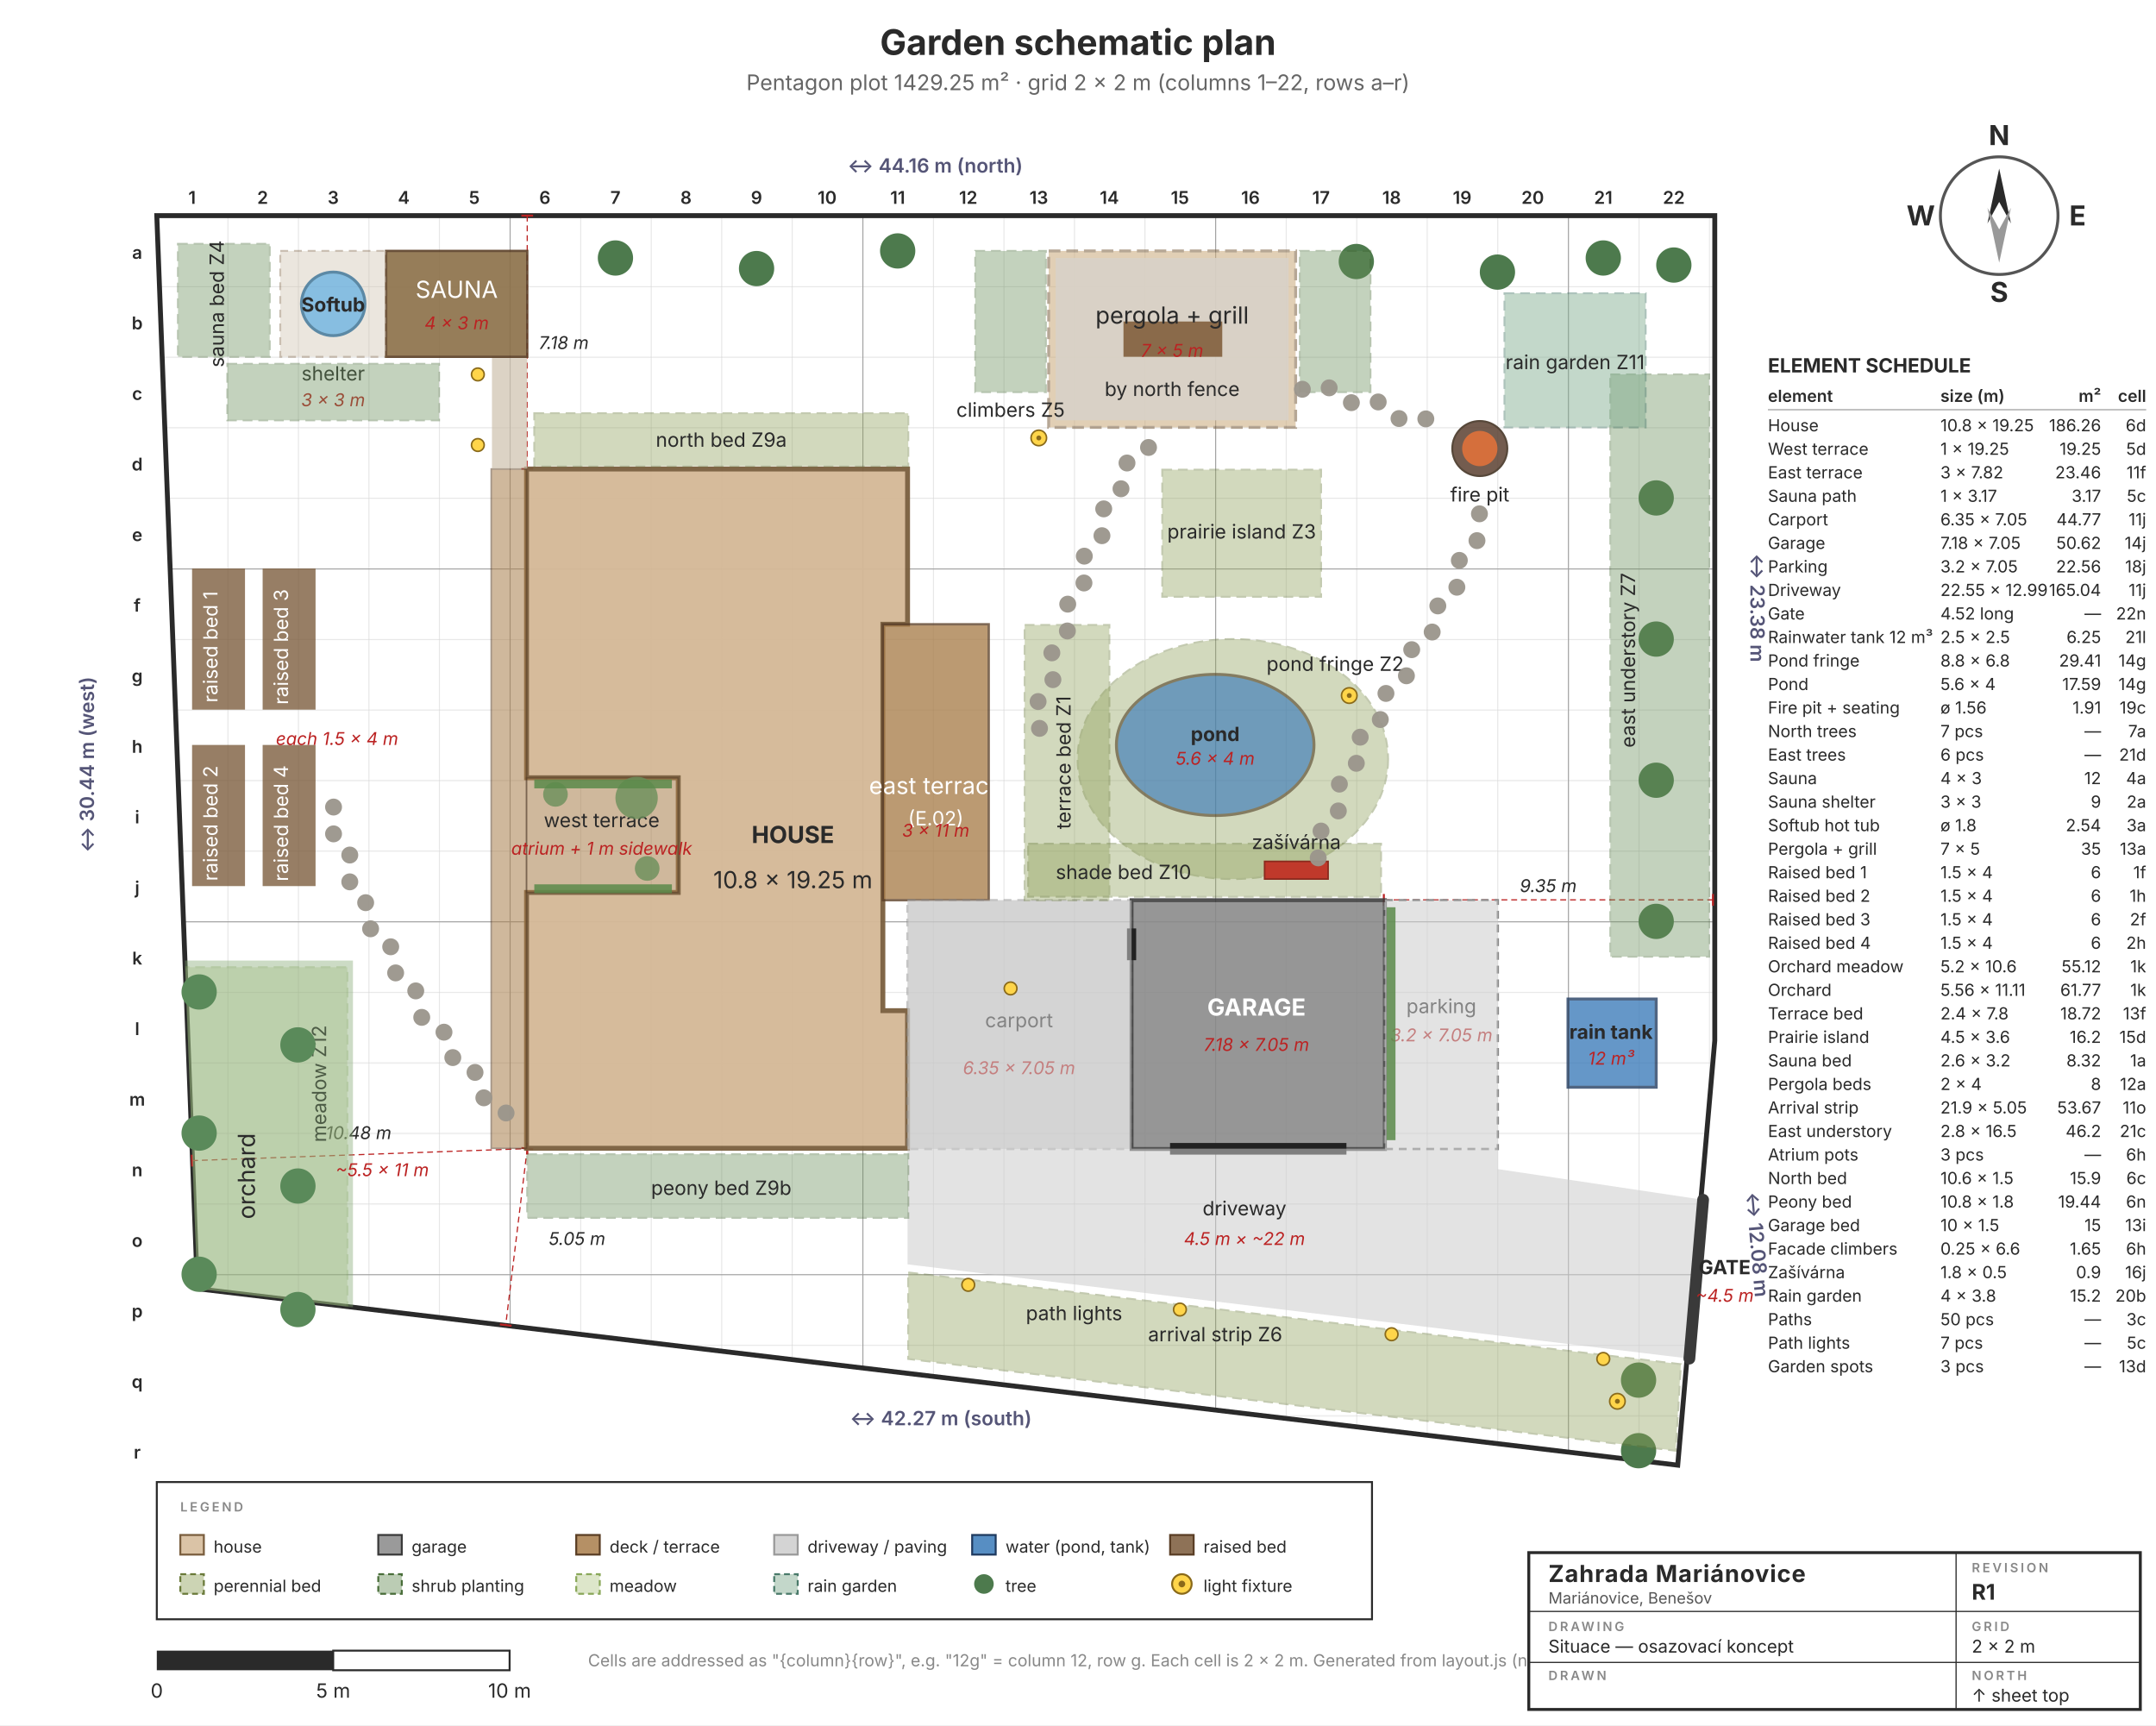
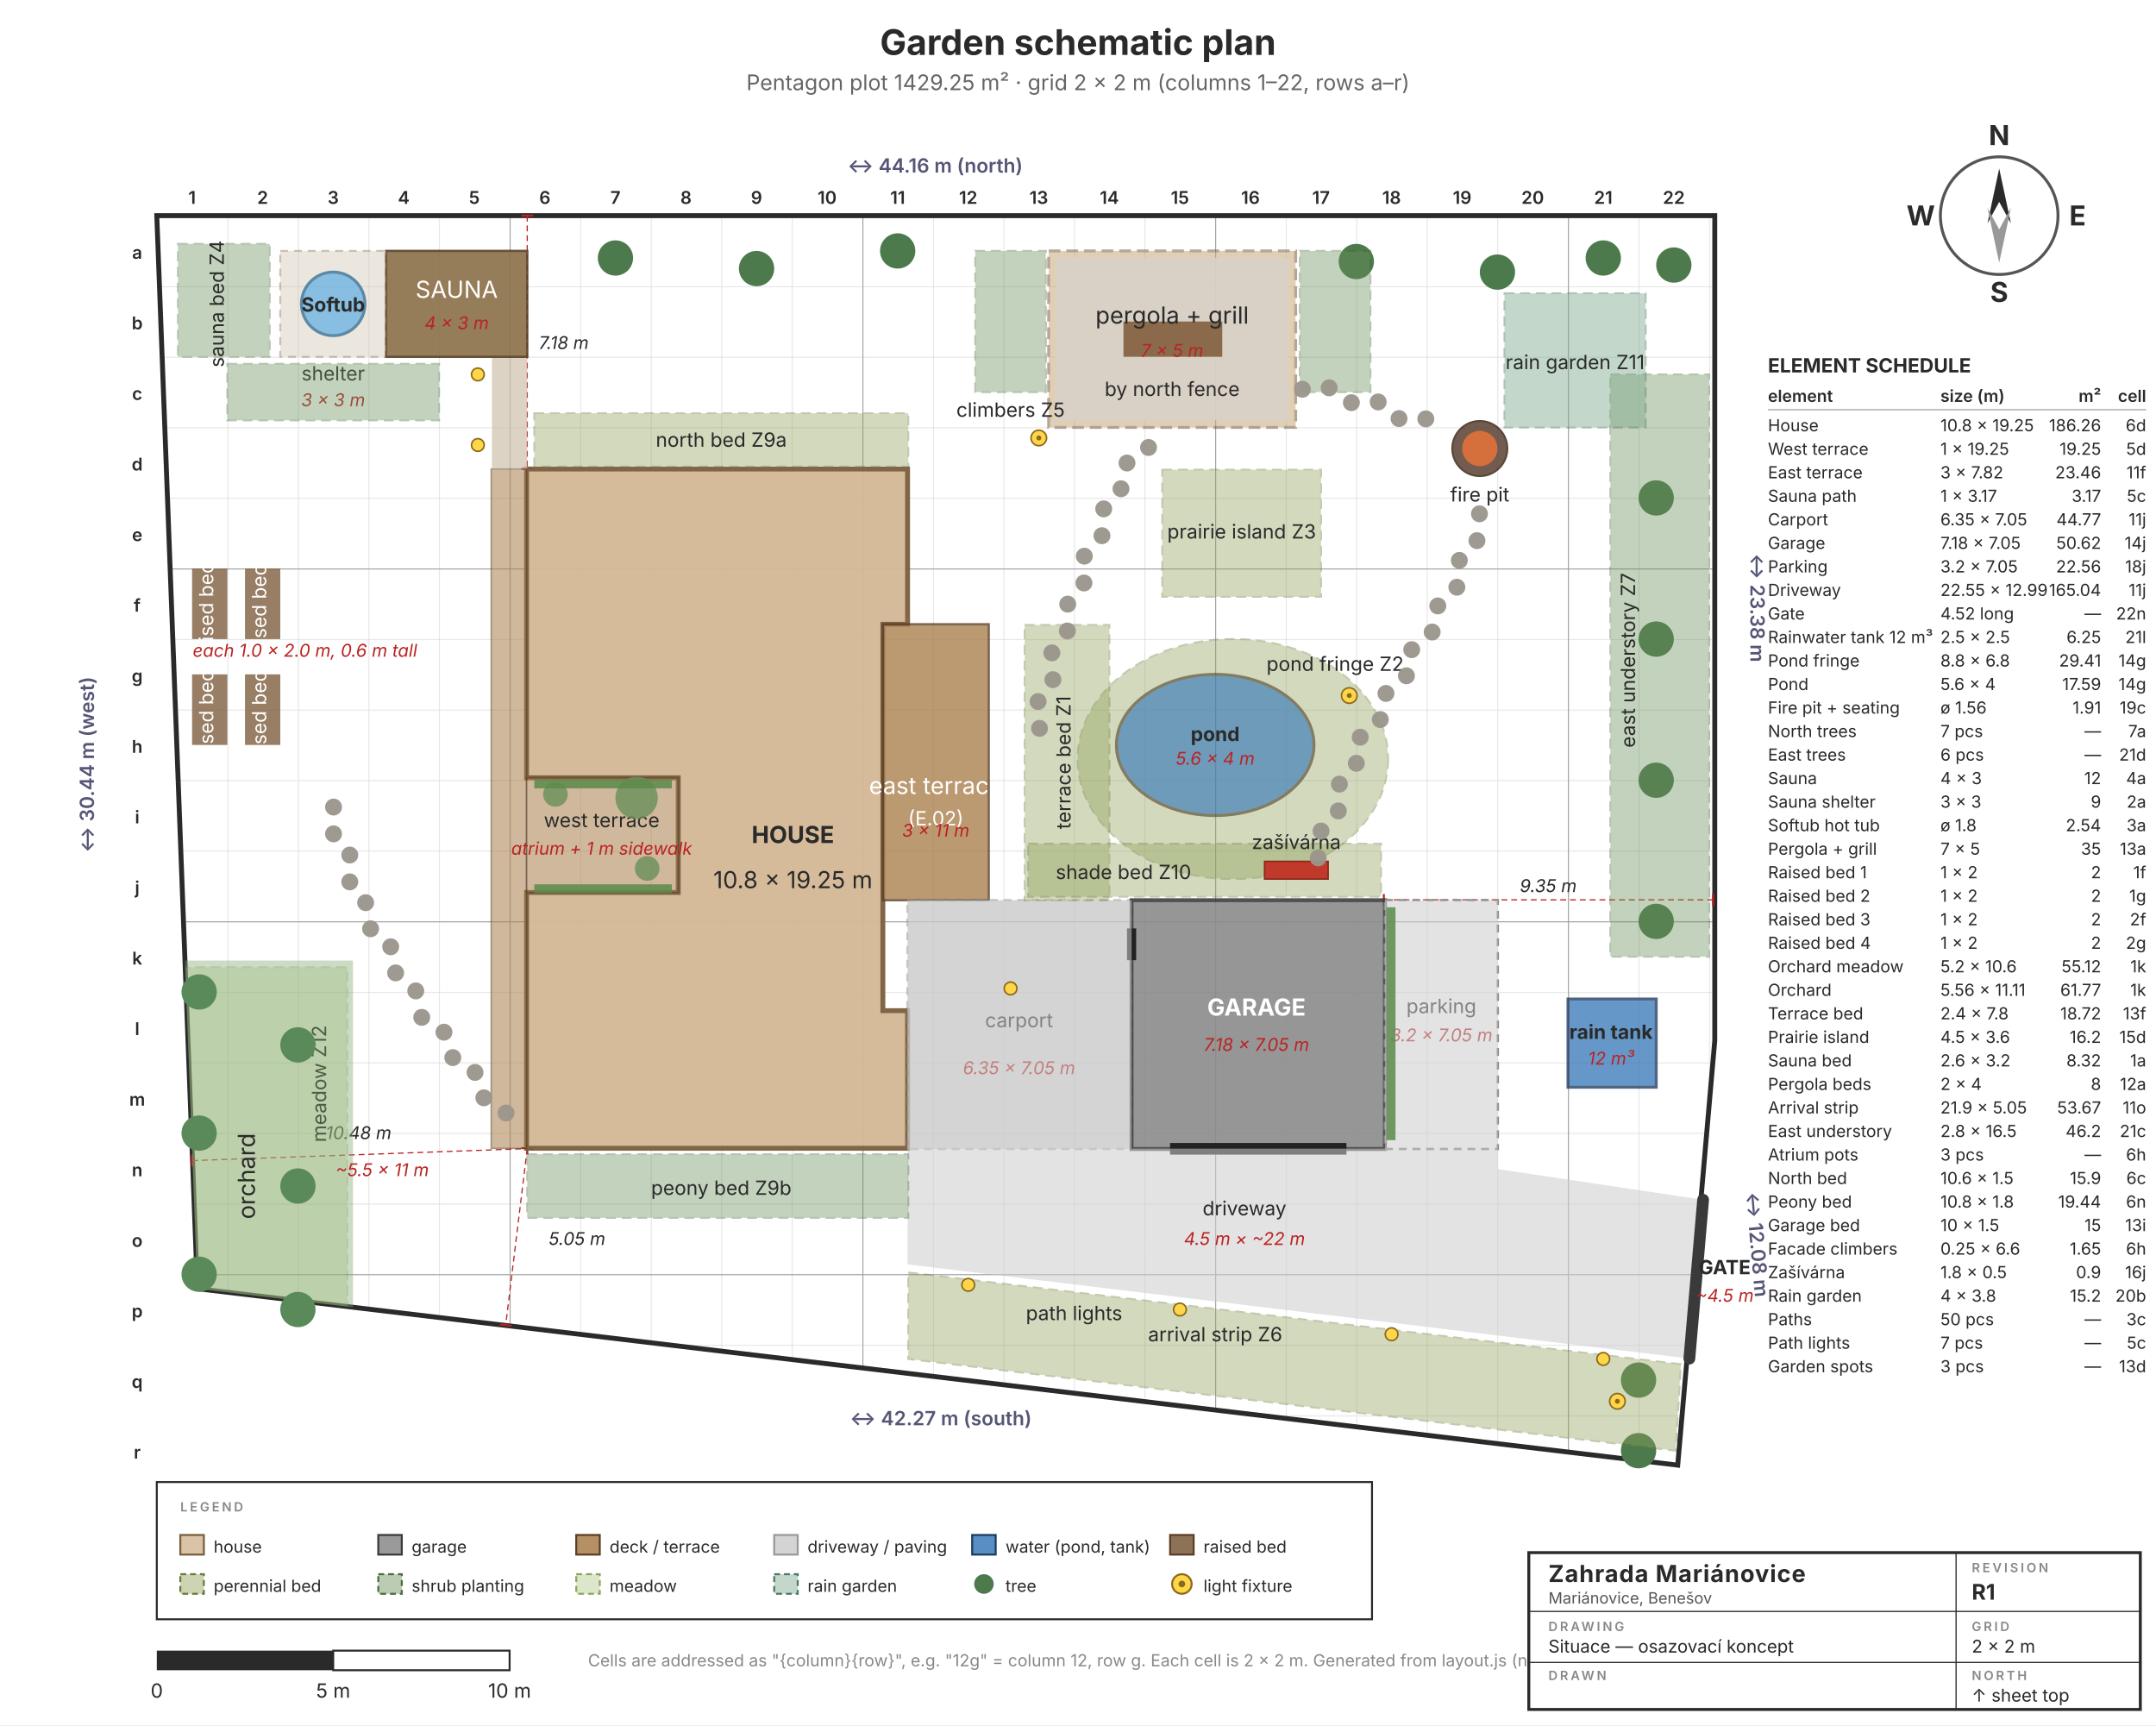
<svg xmlns="http://www.w3.org/2000/svg" viewBox="0 0 1100 880" font-family="-apple-system, BlinkMacSystemFont, sans-serif">
  <defs>
    <pattern id="cellgrid" width="36" height="36" patternUnits="userSpaceOnUse">
      <path d="M 36 0 L 0 0 0 36" fill="none" stroke="#d8d8d8" stroke-width="0.6" />
    </pattern>
    <pattern id="majorgrid" x="0" y="0" width="180" height="180" patternUnits="userSpaceOnUse">
      <rect width="180" height="180" fill="url(#cellgrid)" />
      <path d="M 180 0 L 0 0 0 180" fill="none" stroke="#a0a0a0" stroke-width="1" />
    </pattern>
    <clipPath id="plotShape">
      <polygon points="0,0 794.88,0 794.88,420.84 775.98,637.38 20.7,547.38" />
    </clipPath>
  </defs>
  <style>
    text { font-family: -apple-system, sans-serif; fill: #2a2a2a; }
    .title { font-size: 18px; font-weight: 700; text-anchor: middle; }
    .subtitle { font-size: 11px; fill: #666; text-anchor: middle; }
    .lbl { font-size: 12px; text-anchor: middle; }
    .lbl-w { font-size: 12px; text-anchor: middle; fill: white; }
    .lbl-sm { font-size: 10px; text-anchor: middle; }
    .lbl-sm-w { font-size: 10px; text-anchor: middle; fill: white; }
    .compass { font-size: 14px; font-weight: 700; text-anchor: middle; }
    .strana { font-size: 10px; fill: #557; font-weight: 600; text-anchor: middle; }
    .dim { font-size: 9px; fill: #b22; text-anchor: middle; font-style: italic; }
    .axis { font-size: 9px; fill: #555; text-anchor: middle; font-weight: 600; }
    .tb-proj { font-size: 12px; font-weight: 700; letter-spacing: 0.4px; }
    .tb-sub { font-size: 8px; fill: #555; }
    .tb-lbl { font-size: 6.5px; fill: #888; font-weight: 600; letter-spacing: 1.2px; }
    .tb-val { font-size: 9px; }
    .tb-rev { font-size: 11px; font-weight: 700; }
    .leg { font-size: 8.5px; }
    .note { font-size: 8.5px; fill: #888; }
  </style>
  <rect x="0" y="0" width="1100" height="880" fill="white" />
  <text x="550" y="28" class="title">Garden schematic plan</text>
  <text x="550" y="46" class="subtitle">Pentagon plot 1429.25 m² · grid 2 × 2 m (columns 1–22, rows a–r)</text>
  <g transform="translate(80, 110)">
    <g clip-path="url(#plotShape)">
      <rect x="-50" y="-10" width="900" height="700" fill="url(#majorgrid)" />
    </g>
    <polygon points="0,0 794.88,0 794.88,420.84 775.98,637.38 20.7,547.38" fill="none" stroke="#2a2a2a" stroke-width="2.5" />
    <g class="axis-labels" font-size="9" fill="#555" text-anchor="middle" font-weight="600">
      <text x="18" y="-6">1</text>
      <text x="54" y="-6">2</text>
      <text x="90" y="-6">3</text>
      <text x="126" y="-6">4</text>
      <text x="162" y="-6">5</text>
      <text x="198" y="-6">6</text>
      <text x="234" y="-6">7</text>
      <text x="270" y="-6">8</text>
      <text x="306" y="-6">9</text>
      <text x="342" y="-6">10</text>
      <text x="378" y="-6">11</text>
      <text x="414" y="-6">12</text>
      <text x="450" y="-6">13</text>
      <text x="486" y="-6">14</text>
      <text x="522" y="-6">15</text>
      <text x="558" y="-6">16</text>
      <text x="594" y="-6">17</text>
      <text x="630" y="-6">18</text>
      <text x="666" y="-6">19</text>
      <text x="702" y="-6">20</text>
      <text x="738" y="-6">21</text>
      <text x="774" y="-6">22</text>
    </g>
    <g class="axis-labels" font-size="9" fill="#555" text-anchor="middle" font-weight="600">
      <text x="-10" y="22">a</text>
      <text x="-10" y="58">b</text>
      <text x="-10" y="94">c</text>
      <text x="-10" y="130">d</text>
      <text x="-10" y="166">e</text>
      <text x="-10" y="202">f</text>
      <text x="-10" y="238">g</text>
      <text x="-10" y="274">h</text>
      <text x="-10" y="310">i</text>
      <text x="-10" y="346">j</text>
      <text x="-10" y="382">k</text>
      <text x="-10" y="418">l</text>
      <text x="-10" y="454">m</text>
      <text x="-10" y="490">n</text>
      <text x="-10" y="526">o</text>
      <text x="-10" y="562">p</text>
      <text x="-10" y="598">q</text>
      <text x="-10" y="634">r</text>
    </g>
    <text x="397.08" y="-21.96" class="strana">↔ 44.16 m (north)</text>
    <text x="813.06" y="199.98" class="strana" transform="rotate(90, 813.06, 199.98)">↔ 23.38 m</text>
    <text x="813.06" y="525.06" class="strana" transform="rotate(85, 813.06, 525.06)">↔ 12.08 m</text>
    <text x="399.96" y="617.04" class="strana">↔ 42.27 m (south)</text>
    <text x="-32.04" y="280.08" class="strana" transform="rotate(-90, -32.04, 280.08)">↔ 30.44 m (west)</text>
    <g stroke="#b22" stroke-width="0.6" fill="#b22">
      <line x1="189" y1="0" x2="189" y2="129.06" stroke-dasharray="3,2" />
      <line x1="186" y1="0" x2="192" y2="0" stroke-width="1" />
      <line x1="186" y1="129.06" x2="192" y2="129.06" stroke-width="1" />
      <text x="194.94" y="68.04" font-size="9" font-style="italic" stroke="none" text-anchor="start">7.18 m</text>
      <line x1="18" y1="482.04" x2="189" y2="475.92" stroke-dasharray="3,2" />
      <line x1="18.11" y1="485.04" x2="17.89" y2="479.04" stroke-width="1" />
      <line x1="189.11" y1="478.92" x2="188.89" y2="472.92" stroke-width="1" />
      <text x="102.96" y="471.06" font-size="9" font-style="italic" stroke="none" text-anchor="middle">10.48 m</text>
      <line x1="189" y1="475.92" x2="178.02" y2="565.92" stroke-dasharray="3,2" />
      <line x1="186.02" y1="475.56" x2="191.98" y2="476.28" stroke-width="1" />
      <line x1="175.04" y1="565.56" x2="181" y2="566.28" stroke-width="1" />
      <text x="199.98" y="525.06" font-size="9" font-style="italic" stroke="none" text-anchor="start">5.05 m</text>
      <line x1="626.04" y1="349.02" x2="793.98" y2="349.02" stroke-dasharray="3,2" />
      <line x1="626.04" y1="352.02" x2="626.04" y2="346.02" stroke-width="1" />
      <line x1="793.98" y1="352.02" x2="793.98" y2="346.02" stroke-width="1" />
      <text x="709.92" y="345.06" font-size="9" font-style="italic" stroke="none" text-anchor="middle">9.35 m</text>
    </g>
    <g class="el" data-id="house">
      <polygon points="188.64,129.24 383.04,129.24 383.04,208.44 370.44,208.44 370.44,405.54 383.04,405.54 383.04,475.74 188.64,475.74 188.64,345.24 266.04,345.24 266.04,286.74 188.64,286.74" fill="#d4b896" opacity="0.95" stroke="#7a5e3e" stroke-width="2.5" />
      <text x="324.54" y="320.04" class="lbl" font-size="20" font-weight="700">HOUSE</text>
      <text x="324.54" y="343.08" class="lbl">10.8 × 19.25 m</text>
    </g>
    <g class="el" data-id="westTerrace">
      <rect x="170.64" y="129.24" width="18" height="346.5" fill="#a87d4a" opacity="0.55" stroke="#5a3e25" stroke-width="0.8" />
      <rect x="188.64" y="286.74" width="77.4" height="58.5" fill="#a87d4a" opacity="0.55" stroke="#5a3e25" stroke-width="0.8" />
      <text x="226.98" y="311.94" class="lbl-sm">west terrace</text>
      <text x="226.98" y="325.98" class="dim">atrium + 1 m sidewalk</text>
    </g>
    <g class="el" data-id="eastTerrace">
      <rect x="370.44" y="208.44" width="54" height="140.76" fill="#a87d4a" opacity="0.78" stroke="#5a3e25" stroke-width="1.2" />
      <text x="397.44" y="295.02" class="lbl-w">east terrace</text>
      <text x="397.44" y="311.04" class="lbl-sm-w">(E.02)</text>
      <text x="397.44" y="316.8" class="dim" fill="#fff">3 × 11 m</text>
    </g>
    <g class="el" data-id="saunaPath">
      <rect x="171" y="72" width="18" height="57.06" fill="#cdc1ad" opacity="0.7" />
    </g>
    <g class="el" data-id="carport">
      <rect x="383.04" y="349.2" width="114.3" height="126.9" fill="#bdbdbd" opacity="0.5" stroke="#888" stroke-width="1.2" stroke-dasharray="4,3" />
      <text x="439.92" y="414" class="lbl-sm">carport</text>
      <text x="439.92" y="437.94" class="dim">6.35 × 7.05 m</text>
    </g>
    <g class="el" data-id="garage">
      <rect x="497.34" y="349.2" width="129.24" height="126.9" fill="#888" opacity="0.88" stroke="#3a3a3a" stroke-width="2" />
      <rect x="516.96" y="473.04" width="90" height="5.94" fill="#222" />
      <rect x="495" y="363.6" width="4.68" height="16.2" fill="#222" />
      <text x="561.06" y="408.06" class="lbl-w" font-size="14" font-weight="700">GARAGE</text>
      <text x="561.06" y="426.06" class="dim" fill="#fff">7.18 × 7.05 m</text>
    </g>
    <g class="el" data-id="parking">
      <rect x="626.58" y="349.2" width="57.6" height="126.9" fill="none" stroke="#888" stroke-width="1.2" stroke-dasharray="4,3" />
      <text x="655.38" y="406.8" class="lbl-sm" fill="#666">parking</text>
      <text x="655.38" y="421.2" class="dim">3.2 × 7.05 m</text>
    </g>
    <g class="el" data-id="driveway">
      <polygon points="383.04,349.2 497.34,349.2 497.34,475.92 626.58,475.92 626.58,349.2 684.18,349.2 684.18,486.36 788.94,502.02 781.92,583.02 383.04,534.96" fill="#cccccc" opacity="0.55" />
      <text x="554.94" y="509.94" class="lbl-sm">driveway</text>
      <text x="554.94" y="525.06" class="dim">4.5 m × ~22 m</text>
    </g>
    <g class="el" data-id="gate">
      <line x1="788.94" y1="502.02" x2="781.92" y2="583.02" fill="none" stroke="#3a3a3a" stroke-width="6" stroke-linecap="round" />
      <text x="799.92" y="540" class="lbl-sm" font-weight="700" text-anchor="start">GATE</text>
      <text x="799.92" y="554.04" class="dim" text-anchor="start">~4.5 m</text>
    </g>
    <g class="el" data-id="rainTank">
      <rect x="720" y="399.6" width="45" height="45" fill="#3a7ab8" opacity="0.78" stroke="#1f3a5f" stroke-width="1.5" />
      <text x="741.96" y="419.94" class="lbl-sm" fill="#fff" font-weight="700">rain tank</text>
      <text x="741.96" y="433.08" class="dim" fill="#fff">12 m³</text>
    </g>
    <g class="el" data-id="pondFringe">
      <ellipse cx="549" cy="277.2" rx="79.2" ry="61.2" fill="#8fa05a" opacity="0.4" stroke="#6a7a3a" stroke-width="1" stroke-dasharray="5,3" />
      <text x="601.2" y="232.2" class="lbl-sm" fill="#3a5a28">pond fringe Z2</text>
    </g>
    <g class="el" data-id="pond">
      <ellipse cx="540" cy="270" rx="50.4" ry="36" fill="#3a7ab8" opacity="0.65" stroke="#5a4a30" stroke-width="1.5" />
      <text x="540" y="268.02" class="lbl-sm" fill="#fff" font-weight="700">pond</text>
      <text x="540" y="280.08" class="dim" fill="#fff">5.6 × 4 m</text>
    </g>
    <g class="el" data-id="firePit">
      <circle cx="675" cy="118.8" r="14.04" fill="#5a4030" opacity="0.85" stroke="#3a2818" stroke-width="1" />
      <circle cx="675" cy="118.8" r="9" fill="#ff7733" opacity="0.7" />
      <text x="675" y="145.8" class="lbl-sm" fill="#5a4828">fire pit</text>
    </g>
    <g class="el" data-id="northTrees">
      <circle cx="234" cy="21.6" r="9" fill="#4d7a4d" />
      <circle cx="306" cy="27" r="9" fill="#4d7a4d" />
      <circle cx="378" cy="18" r="9" fill="#4d7a4d" />
      <circle cx="612" cy="23.4" r="9" fill="#4d7a4d" />
      <circle cx="684" cy="28.8" r="9" fill="#4d7a4d" />
      <circle cx="738" cy="21.6" r="9" fill="#4d7a4d" />
      <circle cx="774" cy="25.2" r="9" fill="#4d7a4d" />
    </g>
    <g class="el" data-id="eastTrees">
      <circle cx="765" cy="144" r="9" fill="#4d7a4d" />
      <circle cx="765" cy="216" r="9" fill="#4d7a4d" />
      <circle cx="765" cy="288" r="9" fill="#4d7a4d" />
      <circle cx="765" cy="360" r="9" fill="#4d7a4d" />
      <circle cx="756" cy="594" r="9" fill="#4d7a4d" />
      <circle cx="756" cy="630" r="9" fill="#4d7a4d" />
    </g>
    <g class="el" data-id="sauna">
      <rect x="117" y="18" width="72" height="54" fill="#8b6f47" opacity="0.9" stroke="#5a3e25" stroke-width="1.2" />
      <text x="153" y="41.94" class="lbl-w">SAUNA</text>
      <text x="153" y="57.96" class="dim" fill="#fff">4 × 3 m</text>
    </g>
    <g class="el" data-id="saunaShelter">
      <rect x="63" y="18" width="54" height="54" fill="#cdc1ad" opacity="0.4" stroke="#7a5e3e" stroke-width="1" stroke-dasharray="4,3" />
      <text x="90" y="84.06" class="lbl-sm" fill="#5a4828">shelter</text>
      <text x="90" y="97.2" class="dim">3 × 3 m</text>
    </g>
    <g class="el" data-id="softub">
      <circle cx="90" cy="45" r="16.2" fill="#5dade2" opacity="0.7" stroke="#1f618d" stroke-width="1.5" />
      <text x="90" y="48.96" class="lbl-sm" fill="#1f3a5f" font-weight="700">Softub</text>
    </g>
    <g class="el" data-id="pergola">
      <rect x="455.04" y="18" width="126" height="90" fill="#c8a878" opacity="0.55" stroke="#7a5e3e" stroke-width="1.5" stroke-dasharray="6,3" />
      <rect x="458.64" y="21.6" width="118.8" height="82.8" fill="#d8d2c8" opacity="0.9" />
      <rect x="493.2" y="54" width="50.4" height="18" fill="#8a6a4a" />
      <text x="518.04" y="55.08" class="lbl">pergola + grill</text>
      <text x="518.04" y="72" class="dim">7 × 5 m</text>
      <text x="518.04" y="91.98" class="lbl-sm" fill="#5a4828">by north fence</text>
    </g>
    <g class="el" data-id="raisedBed1">
-       <rect x="18" y="180" width="27" height="72" fill="#7a5a3a" opacity="0.78" />
-       <text x="30.96" y="219.96" class="lbl-sm-w" transform="rotate(-90, 30.96, 219.96)">raised bed 1</text>
+       <rect x="18" y="180" width="18" height="36" fill="#7a5a3a" opacity="0.78" />
+       <text x="28.8" y="198" class="lbl-sm-w" transform="rotate(-90, 28.8, 198)">raised bed 1</text>
    </g>
    <g class="el" data-id="raisedBed2">
-       <rect x="18" y="270" width="27" height="72" fill="#7a5a3a" opacity="0.78" />
-       <text x="30.96" y="309.96" class="lbl-sm-w" transform="rotate(-90, 30.96, 309.96)">raised bed 2</text>
+       <rect x="18" y="234" width="18" height="36" fill="#7a5a3a" opacity="0.78" />
+       <text x="28.8" y="252" class="lbl-sm-w" transform="rotate(-90, 28.8, 252)">raised bed 2</text>
    </g>
    <g class="el" data-id="raisedBed3">
-       <rect x="54" y="180" width="27" height="72" fill="#7a5a3a" opacity="0.78" />
-       <text x="66.96" y="219.96" class="lbl-sm-w" transform="rotate(-90, 66.96, 219.96)">raised bed 3</text>
+       <rect x="45" y="180" width="18" height="36" fill="#7a5a3a" opacity="0.78" />
+       <text x="55.8" y="198" class="lbl-sm-w" transform="rotate(-90, 55.8, 198)">raised bed 3</text>
    </g>
    <g class="el" data-id="raisedBed4">
-       <rect x="54" y="270" width="27" height="72" fill="#7a5a3a" opacity="0.78" />
-       <text x="66.96" y="309.96" class="lbl-sm-w" transform="rotate(-90, 66.96, 309.96)">raised bed 4</text>
-       <text x="91.98" y="270" class="dim" text-anchor="start">each 1.5 × 4 m</text>
+       <rect x="45" y="234" width="18" height="36" fill="#7a5a3a" opacity="0.78" />
+       <text x="55.8" y="252" class="lbl-sm-w" transform="rotate(-90, 55.8, 252)">raised bed 4</text>
+       <text x="75.6" y="225" class="dim" text-anchor="start">each 1.0 × 2.0 m, 0.6 m tall</text>
    </g>
    <g class="el" data-id="orchardMeadow">
      <g clip-path="url(#plotShape)">
        <rect x="3.6" y="383.4" width="93.6" height="190.8" fill="#b5c98a" opacity="0.35" stroke="#8aa85a" stroke-width="1" stroke-dasharray="5,3" />
      </g>
      <text x="86.4" y="442.8" class="lbl-sm" fill="#3a5a28" transform="rotate(-90, 86.4, 442.8)">meadow Z12</text>
    </g>
    <g class="el" data-id="orchard">
      <g clip-path="url(#plotShape)">
        <rect x="0" y="379.98" width="100.08" height="199.98" fill="#7fa66f" opacity="0.4" />
      </g>
      <circle cx="21.6" cy="396" r="9" fill="#5a8a5a" />
      <circle cx="72" cy="423" r="9" fill="#5a8a5a" />
      <circle cx="21.6" cy="468" r="9" fill="#5a8a5a" />
      <circle cx="72" cy="495" r="9" fill="#5a8a5a" />
      <circle cx="21.6" cy="540" r="9" fill="#5a8a5a" />
      <circle cx="72" cy="558" r="9" fill="#5a8a5a" />
      <text x="50.04" y="489.96" class="lbl" transform="rotate(-90, 50.04, 489.96)">orchard</text>
      <text x="115.02" y="489.96" class="dim" text-anchor="start">~5.5 × 11 m</text>
    </g>
    <g class="el" data-id="bedTerrace">
      <rect x="442.8" y="208.8" width="43.2" height="140.4" fill="#8fa05a" opacity="0.4" stroke="#6a7a3a" stroke-width="1" stroke-dasharray="5,3" />
      <text x="466.2" y="279" class="lbl-sm" fill="#3a5a28" transform="rotate(-90, 466.2, 279)">terrace bed Z1</text>
    </g>
    <g class="el" data-id="prairieIsland">
      <rect x="513" y="129.6" width="81" height="64.8" fill="#8fa05a" opacity="0.4" stroke="#6a7a3a" stroke-width="1" stroke-dasharray="5,3" />
      <text x="553.5" y="164.7" class="lbl-sm" fill="#3a5a28">prairie island Z3</text>
    </g>
    <g class="el" data-id="saunaBed">
      <rect x="10.8" y="14.4" width="46.8" height="57.6" fill="#6a8e5a" opacity="0.4" stroke="#4a6e3a" stroke-width="1" stroke-dasharray="5,3" />
      <rect x="36" y="75.6" width="108" height="28.8" fill="#6a8e5a" opacity="0.4" stroke="#4a6e3a" stroke-width="1" stroke-dasharray="5,3" />
      <text x="34.2" y="45" class="lbl-sm" fill="#3a5a28" transform="rotate(-90, 34.2, 45)">sauna bed Z4</text>
    </g>
    <g class="el" data-id="pergolaBeds">
      <rect x="417.6" y="18" width="36" height="72" fill="#6a8e5a" opacity="0.4" stroke="#4a6e3a" stroke-width="1" stroke-dasharray="5,3" />
      <rect x="583.2" y="18" width="36" height="72" fill="#6a8e5a" opacity="0.4" stroke="#4a6e3a" stroke-width="1" stroke-dasharray="5,3" />
      <text x="435.6" y="102.6" class="lbl-sm" fill="#3a5a28">climbers Z5</text>
    </g>
    <g class="el" data-id="arrivalStrip">
      <polygon points="383.4,539.1 777.6,585.9 774.9,630 383.4,583.2" fill="#8fa05a" opacity="0.4" stroke="#6a7a3a" stroke-width="1" stroke-dasharray="5,3" />
      <text x="540" y="574.2" class="lbl-sm" fill="#3a5a28">arrival strip Z6</text>
    </g>
    <g class="el" data-id="eastUnderstory">
      <rect x="741.6" y="81" width="50.4" height="297" fill="#6a8e5a" opacity="0.4" stroke="#4a6e3a" stroke-width="1" stroke-dasharray="5,3" />
      <text x="754.2" y="226.8" class="lbl-sm" fill="#3a5a28" transform="rotate(-90, 754.2, 226.8)">east understory Z7</text>
    </g>
    <g class="el" data-id="atriumPots">
      <circle cx="203.4" cy="295.2" r="6.3" fill="#6a8e5a" opacity="0.8" />
      <circle cx="244.8" cy="297" r="10.8" fill="#6a8e5a" opacity="0.8" />
      <circle cx="250.2" cy="333" r="6.3" fill="#6a8e5a" opacity="0.8" />
    </g>
    <g class="el" data-id="northFoundation">
      <rect x="192.6" y="100.8" width="190.8" height="27" fill="#8fa05a" opacity="0.4" stroke="#6a7a3a" stroke-width="1" stroke-dasharray="5,3" />
      <text x="288" y="117.9" class="lbl-sm" fill="#3a5a28">north bed Z9a</text>
    </g>
    <g class="el" data-id="southFoundation">
      <rect x="189" y="478.8" width="194.4" height="32.4" fill="#6a8e5a" opacity="0.4" stroke="#4a6e3a" stroke-width="1" stroke-dasharray="5,3" />
      <text x="288" y="499.5" class="lbl-sm" fill="#3a5a28">peony bed Z9b</text>
    </g>
    <g class="el" data-id="garageFaceBed">
      <rect x="444.6" y="320.4" width="180" height="27" fill="#8fa05a" opacity="0.4" stroke="#6a7a3a" stroke-width="1" stroke-dasharray="5,3" />
      <text x="493.2" y="338.4" class="lbl-sm" fill="#3a5a28">shade bed Z10</text>
    </g>
    <g class="el" data-id="facadeClimbers">
      <rect x="627.48" y="352.8" width="4.5" height="118.8" fill="#5a8a4a" opacity="0.85" />
      <rect x="192.6" y="287.64" width="70.2" height="4.5" fill="#5a8a4a" opacity="0.85" />
      <rect x="192.6" y="341.1" width="70.2" height="4.5" fill="#5a8a4a" opacity="0.85" />
    </g>
    <g class="el" data-id="zasivarna">
      <rect x="565.2" y="329.4" width="32.4" height="9" fill="#c0392b" stroke="#8a2a1e" stroke-width="0.8" />
      <text x="581.4" y="323.1" class="lbl-sm" fill="#8a2a1e">zašívárna</text>
    </g>
    <g class="el" data-id="rainGarden">
      <rect x="687.6" y="39.6" width="72" height="68.4" fill="#7aa88a" opacity="0.45" stroke="#4a7a6a" stroke-width="1" stroke-dasharray="5,3" />
      <text x="723.6" y="78.3" class="lbl-sm" fill="#3a5a28">rain garden Z11</text>
    </g>
    <g class="el" data-id="steppingPaths">
      <circle cx="178.2" cy="457.74" r="4.32" fill="#9a958c" opacity="0.95" />
      <circle cx="166.86" cy="450" r="4.32" fill="#9a958c" opacity="0.95" />
      <circle cx="162.36" cy="437.04" r="4.32" fill="#9a958c" opacity="0.95" />
      <circle cx="151.02" cy="429.48" r="4.32" fill="#9a958c" opacity="0.95" />
      <circle cx="146.52" cy="416.52" r="4.32" fill="#9a958c" opacity="0.95" />
      <circle cx="135.18" cy="408.96" r="4.32" fill="#9a958c" opacity="0.95" />
      <circle cx="132.12" cy="395.46" r="4.32" fill="#9a958c" opacity="0.95" />
      <circle cx="121.86" cy="386.28" r="4.32" fill="#9a958c" opacity="0.95" />
      <circle cx="119.34" cy="372.96" r="4.32" fill="#9a958c" opacity="0.95" />
      <circle cx="109.08" cy="363.78" r="4.32" fill="#9a958c" opacity="0.95" />
      <circle cx="106.56" cy="350.46" r="4.32" fill="#9a958c" opacity="0.95" />
      <circle cx="98.46" cy="339.84" r="4.32" fill="#9a958c" opacity="0.95" />
      <circle cx="98.46" cy="326.16" r="4.32" fill="#9a958c" opacity="0.95" />
      <circle cx="90.18" cy="315.36" r="4.32" fill="#9a958c" opacity="0.95" />
      <circle cx="90.18" cy="301.68" r="4.32" fill="#9a958c" opacity="0.95" />
      <circle cx="450.36" cy="261.54" r="4.32" fill="#9a958c" opacity="0.95" />
      <circle cx="449.64" cy="247.86" r="4.32" fill="#9a958c" opacity="0.95" />
      <circle cx="457.2" cy="236.7" r="4.32" fill="#9a958c" opacity="0.95" />
      <circle cx="456.66" cy="223.02" r="4.32" fill="#9a958c" opacity="0.95" />
      <circle cx="464.58" cy="211.86" r="4.32" fill="#9a958c" opacity="0.95" />
      <circle cx="464.76" cy="198.18" r="4.32" fill="#9a958c" opacity="0.95" />
      <circle cx="473.04" cy="187.38" r="4.32" fill="#9a958c" opacity="0.95" />
      <circle cx="473.22" cy="173.7" r="4.32" fill="#9a958c" opacity="0.95" />
      <circle cx="482.22" cy="163.26" r="4.32" fill="#9a958c" opacity="0.95" />
      <circle cx="483.12" cy="149.58" r="4.32" fill="#9a958c" opacity="0.95" />
      <circle cx="491.94" cy="139.32" r="4.32" fill="#9a958c" opacity="0.95" />
      <circle cx="495" cy="126.18" r="4.32" fill="#9a958c" opacity="0.95" />
      <circle cx="505.98" cy="118.26" r="4.32" fill="#9a958c" opacity="0.95" />
      <circle cx="584.46" cy="88.56" r="4.32" fill="#9a958c" opacity="0.95" />
      <circle cx="598.14" cy="87.84" r="4.32" fill="#9a958c" opacity="0.95" />
      <circle cx="609.48" cy="95.4" r="4.32" fill="#9a958c" opacity="0.95" />
      <circle cx="623.16" cy="95.04" r="4.32" fill="#9a958c" opacity="0.95" />
      <circle cx="633.78" cy="103.5" r="4.32" fill="#9a958c" opacity="0.95" />
      <circle cx="647.46" cy="103.68" r="4.32" fill="#9a958c" opacity="0.95" />
      <circle cx="674.82" cy="152.1" r="4.32" fill="#9a958c" opacity="0.95" />
      <circle cx="673.56" cy="165.78" r="4.32" fill="#9a958c" opacity="0.95" />
      <circle cx="664.56" cy="175.86" r="4.32" fill="#9a958c" opacity="0.95" />
      <circle cx="663.3" cy="189.54" r="4.32" fill="#9a958c" opacity="0.95" />
      <circle cx="653.58" cy="199.08" r="4.32" fill="#9a958c" opacity="0.95" />
      <circle cx="650.7" cy="212.4" r="4.32" fill="#9a958c" opacity="0.95" />
      <circle cx="640.26" cy="221.4" r="4.32" fill="#9a958c" opacity="0.95" />
      <circle cx="637.56" cy="234.72" r="4.32" fill="#9a958c" opacity="0.95" />
      <circle cx="627.12" cy="243.72" r="4.32" fill="#9a958c" opacity="0.95" />
      <circle cx="624.24" cy="257.04" r="4.32" fill="#9a958c" opacity="0.95" />
      <circle cx="613.98" cy="266.04" r="4.32" fill="#9a958c" opacity="0.95" />
      <circle cx="612" cy="279.36" r="4.32" fill="#9a958c" opacity="0.95" />
      <circle cx="603.36" cy="289.98" r="4.32" fill="#9a958c" opacity="0.95" />
      <circle cx="602.82" cy="303.66" r="4.32" fill="#9a958c" opacity="0.95" />
      <circle cx="594" cy="313.92" r="4.32" fill="#9a958c" opacity="0.95" />
      <circle cx="592.56" cy="327.6" r="4.32" fill="#9a958c" opacity="0.95" />
    </g>
    <g class="el" data-id="pathLights">
      <circle cx="414" cy="545.4" r="3.24" fill="#ffd54a" stroke="#8a6a1a" stroke-width="0.8" />
      <circle cx="522" cy="558" r="3.24" fill="#ffd54a" stroke="#8a6a1a" stroke-width="0.8" />
      <circle cx="630" cy="570.6" r="3.24" fill="#ffd54a" stroke="#8a6a1a" stroke-width="0.8" />
      <circle cx="738" cy="583.2" r="3.24" fill="#ffd54a" stroke="#8a6a1a" stroke-width="0.8" />
      <circle cx="163.8" cy="81" r="3.24" fill="#ffd54a" stroke="#8a6a1a" stroke-width="0.8" />
      <circle cx="163.8" cy="117" r="3.24" fill="#ffd54a" stroke="#8a6a1a" stroke-width="0.8" />
      <circle cx="435.6" cy="394.2" r="3.24" fill="#ffd54a" stroke="#8a6a1a" stroke-width="0.8" />
      <text x="468" y="563.4" class="lbl-sm" fill="#8a6a1a">path lights</text>
    </g>
    <g class="el" data-id="gardenSpots">
      <circle cx="745.2" cy="604.8" r="3.96" fill="#ffd54a" stroke="#8a6a1a" stroke-width="0.8" />
      <circle cx="745.2" cy="604.8" r="1.26" fill="#8a6a1a" />
      <circle cx="608.4" cy="244.8" r="3.96" fill="#ffd54a" stroke="#8a6a1a" stroke-width="0.8" />
      <circle cx="608.4" cy="244.8" r="1.26" fill="#8a6a1a" />
      <circle cx="450" cy="113.4" r="3.96" fill="#ffd54a" stroke="#8a6a1a" stroke-width="0.8" />
      <circle cx="450" cy="113.4" r="1.26" fill="#8a6a1a" />
    </g>
  </g>
  <g transform="translate(1020, 110)">
    <circle cx="0" cy="0" r="30" fill="white" stroke="#555" stroke-width="1.5" />
    <path d="M 0 -24 L 6 4 L 0 -7 L -6 4 Z" fill="#2a2a2a" />
    <path d="M 0 7 L 6 -4 L 0 24 L -6 -4 Z" fill="#999" />
    <text x="0" y="-36" class="compass">N</text>
    <text x="0" y="44" class="compass">S</text>
    <text x="-40" y="5" class="compass">W</text>
    <text x="40" y="5" class="compass">E</text>
  </g>
  <g transform="translate(902, 190)" font-size="8.5" fill="#2a2a2a">
    <text x="0" y="0" font-weight="700" font-size="10">ELEMENT SCHEDULE</text>
    <text x="0" y="15" fill="#555" font-weight="600">element</text>
    <text x="88" y="15" fill="#555" font-weight="600">size (m)</text>
    <text x="170" y="15" fill="#555" font-weight="600" text-anchor="end">m²</text>
    <text x="193" y="15" fill="#555" font-weight="600" text-anchor="end">cell</text>
    <line x1="0" y1="19" x2="193" y2="19" stroke="#bbb" stroke-width="0.8" />
    <text x="0" y="30">House</text>
    <text x="88" y="30">10.8 × 19.25</text>
    <text x="170" y="30" text-anchor="end">186.26</text>
    <text x="193" y="30" text-anchor="end">6d</text>
    <text x="0" y="42">West terrace</text>
    <text x="88" y="42">1 × 19.25</text>
    <text x="170" y="42" text-anchor="end">19.25</text>
    <text x="193" y="42" text-anchor="end">5d</text>
    <text x="0" y="54">East terrace</text>
    <text x="88" y="54">3 × 7.82</text>
    <text x="170" y="54" text-anchor="end">23.46</text>
    <text x="193" y="54" text-anchor="end">11f</text>
    <text x="0" y="66">Sauna path</text>
    <text x="88" y="66">1 × 3.17</text>
    <text x="170" y="66" text-anchor="end">3.17</text>
    <text x="193" y="66" text-anchor="end">5c</text>
    <text x="0" y="78">Carport</text>
    <text x="88" y="78">6.35 × 7.05</text>
    <text x="170" y="78" text-anchor="end">44.77</text>
    <text x="193" y="78" text-anchor="end">11j</text>
    <text x="0" y="90">Garage</text>
    <text x="88" y="90">7.18 × 7.05</text>
    <text x="170" y="90" text-anchor="end">50.62</text>
    <text x="193" y="90" text-anchor="end">14j</text>
    <text x="0" y="102">Parking</text>
    <text x="88" y="102">3.2 × 7.05</text>
    <text x="170" y="102" text-anchor="end">22.56</text>
    <text x="193" y="102" text-anchor="end">18j</text>
    <text x="0" y="114">Driveway</text>
    <text x="88" y="114">22.55 × 12.99</text>
    <text x="170" y="114" text-anchor="end">165.04</text>
    <text x="193" y="114" text-anchor="end">11j</text>
    <text x="0" y="126">Gate</text>
    <text x="88" y="126">4.52 long</text>
    <text x="170" y="126" text-anchor="end">—</text>
    <text x="193" y="126" text-anchor="end">22n</text>
    <text x="0" y="138">Rainwater tank 12 m³</text>
    <text x="88" y="138">2.5 × 2.5</text>
    <text x="170" y="138" text-anchor="end">6.25</text>
    <text x="193" y="138" text-anchor="end">21l</text>
    <text x="0" y="150">Pond fringe</text>
    <text x="88" y="150">8.8 × 6.8</text>
    <text x="170" y="150" text-anchor="end">29.41</text>
    <text x="193" y="150" text-anchor="end">14g</text>
    <text x="0" y="162">Pond</text>
    <text x="88" y="162">5.6 × 4</text>
    <text x="170" y="162" text-anchor="end">17.59</text>
    <text x="193" y="162" text-anchor="end">14g</text>
    <text x="0" y="174">Fire pit + seating</text>
    <text x="88" y="174">ø 1.56</text>
    <text x="170" y="174" text-anchor="end">1.91</text>
    <text x="193" y="174" text-anchor="end">19c</text>
    <text x="0" y="186">North trees</text>
    <text x="88" y="186">7 pcs</text>
    <text x="170" y="186" text-anchor="end">—</text>
    <text x="193" y="186" text-anchor="end">7a</text>
    <text x="0" y="198">East trees</text>
    <text x="88" y="198">6 pcs</text>
    <text x="170" y="198" text-anchor="end">—</text>
    <text x="193" y="198" text-anchor="end">21d</text>
    <text x="0" y="210">Sauna</text>
    <text x="88" y="210">4 × 3</text>
    <text x="170" y="210" text-anchor="end">12</text>
    <text x="193" y="210" text-anchor="end">4a</text>
    <text x="0" y="222">Sauna shelter</text>
    <text x="88" y="222">3 × 3</text>
    <text x="170" y="222" text-anchor="end">9</text>
    <text x="193" y="222" text-anchor="end">2a</text>
    <text x="0" y="234">Softub hot tub</text>
    <text x="88" y="234">ø 1.8</text>
    <text x="170" y="234" text-anchor="end">2.54</text>
    <text x="193" y="234" text-anchor="end">3a</text>
    <text x="0" y="246">Pergola + grill</text>
    <text x="88" y="246">7 × 5</text>
    <text x="170" y="246" text-anchor="end">35</text>
    <text x="193" y="246" text-anchor="end">13a</text>
    <text x="0" y="258">Raised bed 1</text>
-     <text x="88" y="258">1.5 × 4</text>
-     <text x="170" y="258" text-anchor="end">6</text>
+     <text x="88" y="258">1 × 2</text>
+     <text x="170" y="258" text-anchor="end">2</text>
    <text x="193" y="258" text-anchor="end">1f</text>
    <text x="0" y="270">Raised bed 2</text>
-     <text x="88" y="270">1.5 × 4</text>
-     <text x="170" y="270" text-anchor="end">6</text>
-     <text x="193" y="270" text-anchor="end">1h</text>
+     <text x="88" y="270">1 × 2</text>
+     <text x="170" y="270" text-anchor="end">2</text>
+     <text x="193" y="270" text-anchor="end">1g</text>
    <text x="0" y="282">Raised bed 3</text>
-     <text x="88" y="282">1.5 × 4</text>
-     <text x="170" y="282" text-anchor="end">6</text>
+     <text x="88" y="282">1 × 2</text>
+     <text x="170" y="282" text-anchor="end">2</text>
    <text x="193" y="282" text-anchor="end">2f</text>
    <text x="0" y="294">Raised bed 4</text>
-     <text x="88" y="294">1.5 × 4</text>
-     <text x="170" y="294" text-anchor="end">6</text>
-     <text x="193" y="294" text-anchor="end">2h</text>
+     <text x="88" y="294">1 × 2</text>
+     <text x="170" y="294" text-anchor="end">2</text>
+     <text x="193" y="294" text-anchor="end">2g</text>
    <text x="0" y="306">Orchard meadow</text>
    <text x="88" y="306">5.2 × 10.6</text>
    <text x="170" y="306" text-anchor="end">55.12</text>
    <text x="193" y="306" text-anchor="end">1k</text>
    <text x="0" y="318">Orchard</text>
    <text x="88" y="318">5.56 × 11.11</text>
    <text x="170" y="318" text-anchor="end">61.77</text>
    <text x="193" y="318" text-anchor="end">1k</text>
    <text x="0" y="330">Terrace bed</text>
    <text x="88" y="330">2.4 × 7.8</text>
    <text x="170" y="330" text-anchor="end">18.72</text>
    <text x="193" y="330" text-anchor="end">13f</text>
    <text x="0" y="342">Prairie island</text>
    <text x="88" y="342">4.5 × 3.6</text>
    <text x="170" y="342" text-anchor="end">16.2</text>
    <text x="193" y="342" text-anchor="end">15d</text>
    <text x="0" y="354">Sauna bed</text>
    <text x="88" y="354">2.6 × 3.2</text>
    <text x="170" y="354" text-anchor="end">8.32</text>
    <text x="193" y="354" text-anchor="end">1a</text>
    <text x="0" y="366">Pergola beds</text>
    <text x="88" y="366">2 × 4</text>
    <text x="170" y="366" text-anchor="end">8</text>
    <text x="193" y="366" text-anchor="end">12a</text>
    <text x="0" y="378">Arrival strip</text>
    <text x="88" y="378">21.9 × 5.05</text>
    <text x="170" y="378" text-anchor="end">53.67</text>
    <text x="193" y="378" text-anchor="end">11o</text>
    <text x="0" y="390">East understory</text>
    <text x="88" y="390">2.8 × 16.5</text>
    <text x="170" y="390" text-anchor="end">46.2</text>
    <text x="193" y="390" text-anchor="end">21c</text>
    <text x="0" y="402">Atrium pots</text>
    <text x="88" y="402">3 pcs</text>
    <text x="170" y="402" text-anchor="end">—</text>
    <text x="193" y="402" text-anchor="end">6h</text>
    <text x="0" y="414">North bed</text>
    <text x="88" y="414">10.6 × 1.5</text>
    <text x="170" y="414" text-anchor="end">15.9</text>
    <text x="193" y="414" text-anchor="end">6c</text>
    <text x="0" y="426">Peony bed</text>
    <text x="88" y="426">10.8 × 1.8</text>
    <text x="170" y="426" text-anchor="end">19.44</text>
    <text x="193" y="426" text-anchor="end">6n</text>
    <text x="0" y="438">Garage bed</text>
    <text x="88" y="438">10 × 1.5</text>
    <text x="170" y="438" text-anchor="end">15</text>
    <text x="193" y="438" text-anchor="end">13i</text>
    <text x="0" y="450">Facade climbers</text>
    <text x="88" y="450">0.25 × 6.6</text>
    <text x="170" y="450" text-anchor="end">1.65</text>
    <text x="193" y="450" text-anchor="end">6h</text>
    <text x="0" y="462">Zašívárna</text>
    <text x="88" y="462">1.8 × 0.5</text>
    <text x="170" y="462" text-anchor="end">0.9</text>
    <text x="193" y="462" text-anchor="end">16j</text>
    <text x="0" y="474">Rain garden</text>
    <text x="88" y="474">4 × 3.8</text>
    <text x="170" y="474" text-anchor="end">15.2</text>
    <text x="193" y="474" text-anchor="end">20b</text>
    <text x="0" y="486">Paths</text>
    <text x="88" y="486">50 pcs</text>
    <text x="170" y="486" text-anchor="end">—</text>
    <text x="193" y="486" text-anchor="end">3c</text>
    <text x="0" y="498">Path lights</text>
    <text x="88" y="498">7 pcs</text>
    <text x="170" y="498" text-anchor="end">—</text>
    <text x="193" y="498" text-anchor="end">5c</text>
    <text x="0" y="510">Garden spots</text>
    <text x="88" y="510">3 pcs</text>
    <text x="170" y="510" text-anchor="end">—</text>
    <text x="193" y="510" text-anchor="end">13d</text>
  </g>
  <g>
    <rect x="80" y="756" width="620" height="70" fill="white" stroke="#2a2a2a" stroke-width="1" />
    <text x="92" y="771" class="tb-lbl">LEGEND</text>
    <rect x="92" y="783" width="12" height="10" fill="#d4b896" fill-opacity="0.85" stroke="#7a5e3e" stroke-width="1" />
    <text x="109" y="792" class="leg">house</text>
    <rect x="193" y="783" width="12" height="10" fill="#888888" fill-opacity="0.85" stroke="#3a3a3a" stroke-width="1" />
    <text x="210" y="792" class="leg">garage</text>
    <rect x="294" y="783" width="12" height="10" fill="#a87d4a" fill-opacity="0.85" stroke="#5a3e25" stroke-width="1" />
    <text x="311" y="792" class="leg">deck / terrace</text>
    <rect x="395" y="783" width="12" height="10" fill="#cccccc" fill-opacity="0.85" stroke="#9a9a9a" stroke-width="1" />
    <text x="412" y="792" class="leg">driveway / paving</text>
    <rect x="496" y="783" width="12" height="10" fill="#3a7ab8" fill-opacity="0.85" stroke="#1f3a5f" stroke-width="1" />
    <text x="513" y="792" class="leg">water (pond, tank)</text>
    <rect x="597" y="783" width="12" height="10" fill="#7a5a3a" fill-opacity="0.85" stroke="#5a3e25" stroke-width="1" />
    <text x="614" y="792" class="leg">raised bed</text>
    <rect x="92" y="803" width="12" height="10" fill="#8fa05a" fill-opacity="0.45" stroke="#6a7a3a" stroke-width="1" stroke-dasharray="3,2" />
    <text x="109" y="812" class="leg">perennial bed</text>
    <rect x="193" y="803" width="12" height="10" fill="#6a8e5a" fill-opacity="0.45" stroke="#4a6e3a" stroke-width="1" stroke-dasharray="3,2" />
    <text x="210" y="812" class="leg">shrub planting</text>
    <rect x="294" y="803" width="12" height="10" fill="#b5c98a" fill-opacity="0.45" stroke="#8aa85a" stroke-width="1" stroke-dasharray="3,2" />
    <text x="311" y="812" class="leg">meadow</text>
    <rect x="395" y="803" width="12" height="10" fill="#7aa88a" fill-opacity="0.45" stroke="#4a7a6a" stroke-width="1" stroke-dasharray="3,2" />
    <text x="412" y="812" class="leg">rain garden</text>
    <circle cx="502" cy="808" r="5" fill="#4d7a4d" />
    <text x="513" y="812" class="leg">tree</text>
    <circle cx="603" cy="808" r="5" fill="#ffd54a" stroke="#8a6a1a" stroke-width="1" />
    <circle cx="603" cy="808" r="1.7" fill="#8a6a1a" />
    <text x="614" y="812" class="leg">light fixture</text>
  </g>
  <g transform="translate(80, 842)">
    <rect x="0" y="0" width="90" height="10" fill="#2a2a2a" />
    <rect x="90" y="0" width="90" height="10" fill="white" stroke="#2a2a2a" stroke-width="1" />
    <text x="0" y="24" class="lbl-sm" text-anchor="start">0</text>
    <text x="90" y="24" class="lbl-sm">5 m</text>
    <text x="180" y="24" class="lbl-sm">10 m</text>
  </g>
  <text x="300" y="850" class="note">Cells are addressed as "{column}{row}", e.g. "12g" = column 12, row g. Each cell is 2 × 2 m. Generated from layout.js (node generate-svg.js).</text>
  <g>
    <rect x="780" y="792" width="312" height="80" fill="white" stroke="#2a2a2a" stroke-width="1.5" />
    <line x1="780" y1="822" x2="1092" y2="822" stroke="#2a2a2a" stroke-width="0.6" />
    <line x1="780" y1="848" x2="1092" y2="848" stroke="#2a2a2a" stroke-width="0.6" />
    <line x1="998" y1="792" x2="998" y2="872" stroke="#2a2a2a" stroke-width="0.6" />
    <text x="790" y="807" class="tb-proj">Zahrada Mariánovice</text>
    <text x="790" y="818" class="tb-sub">Mariánovice, Benešov</text>
    <text x="1006" y="802" class="tb-lbl">REVISION</text>
    <text x="1006" y="816" class="tb-rev">R1</text>
    <text x="790" y="832" class="tb-lbl">DRAWING</text>
    <text x="790" y="843" class="tb-val">Situace — osazovací koncept</text>
    <text x="1006" y="832" class="tb-lbl">GRID</text>
    <text x="1006" y="843" class="tb-val">2 × 2 m</text>
    <text x="790" y="857" class="tb-lbl">DRAWN</text>
    <text x="790" y="868" class="tb-val" />
    <text x="1006" y="857" class="tb-lbl">NORTH</text>
    <text x="1006" y="868" class="tb-val">↑ sheet top</text>
  </g>
</svg>
